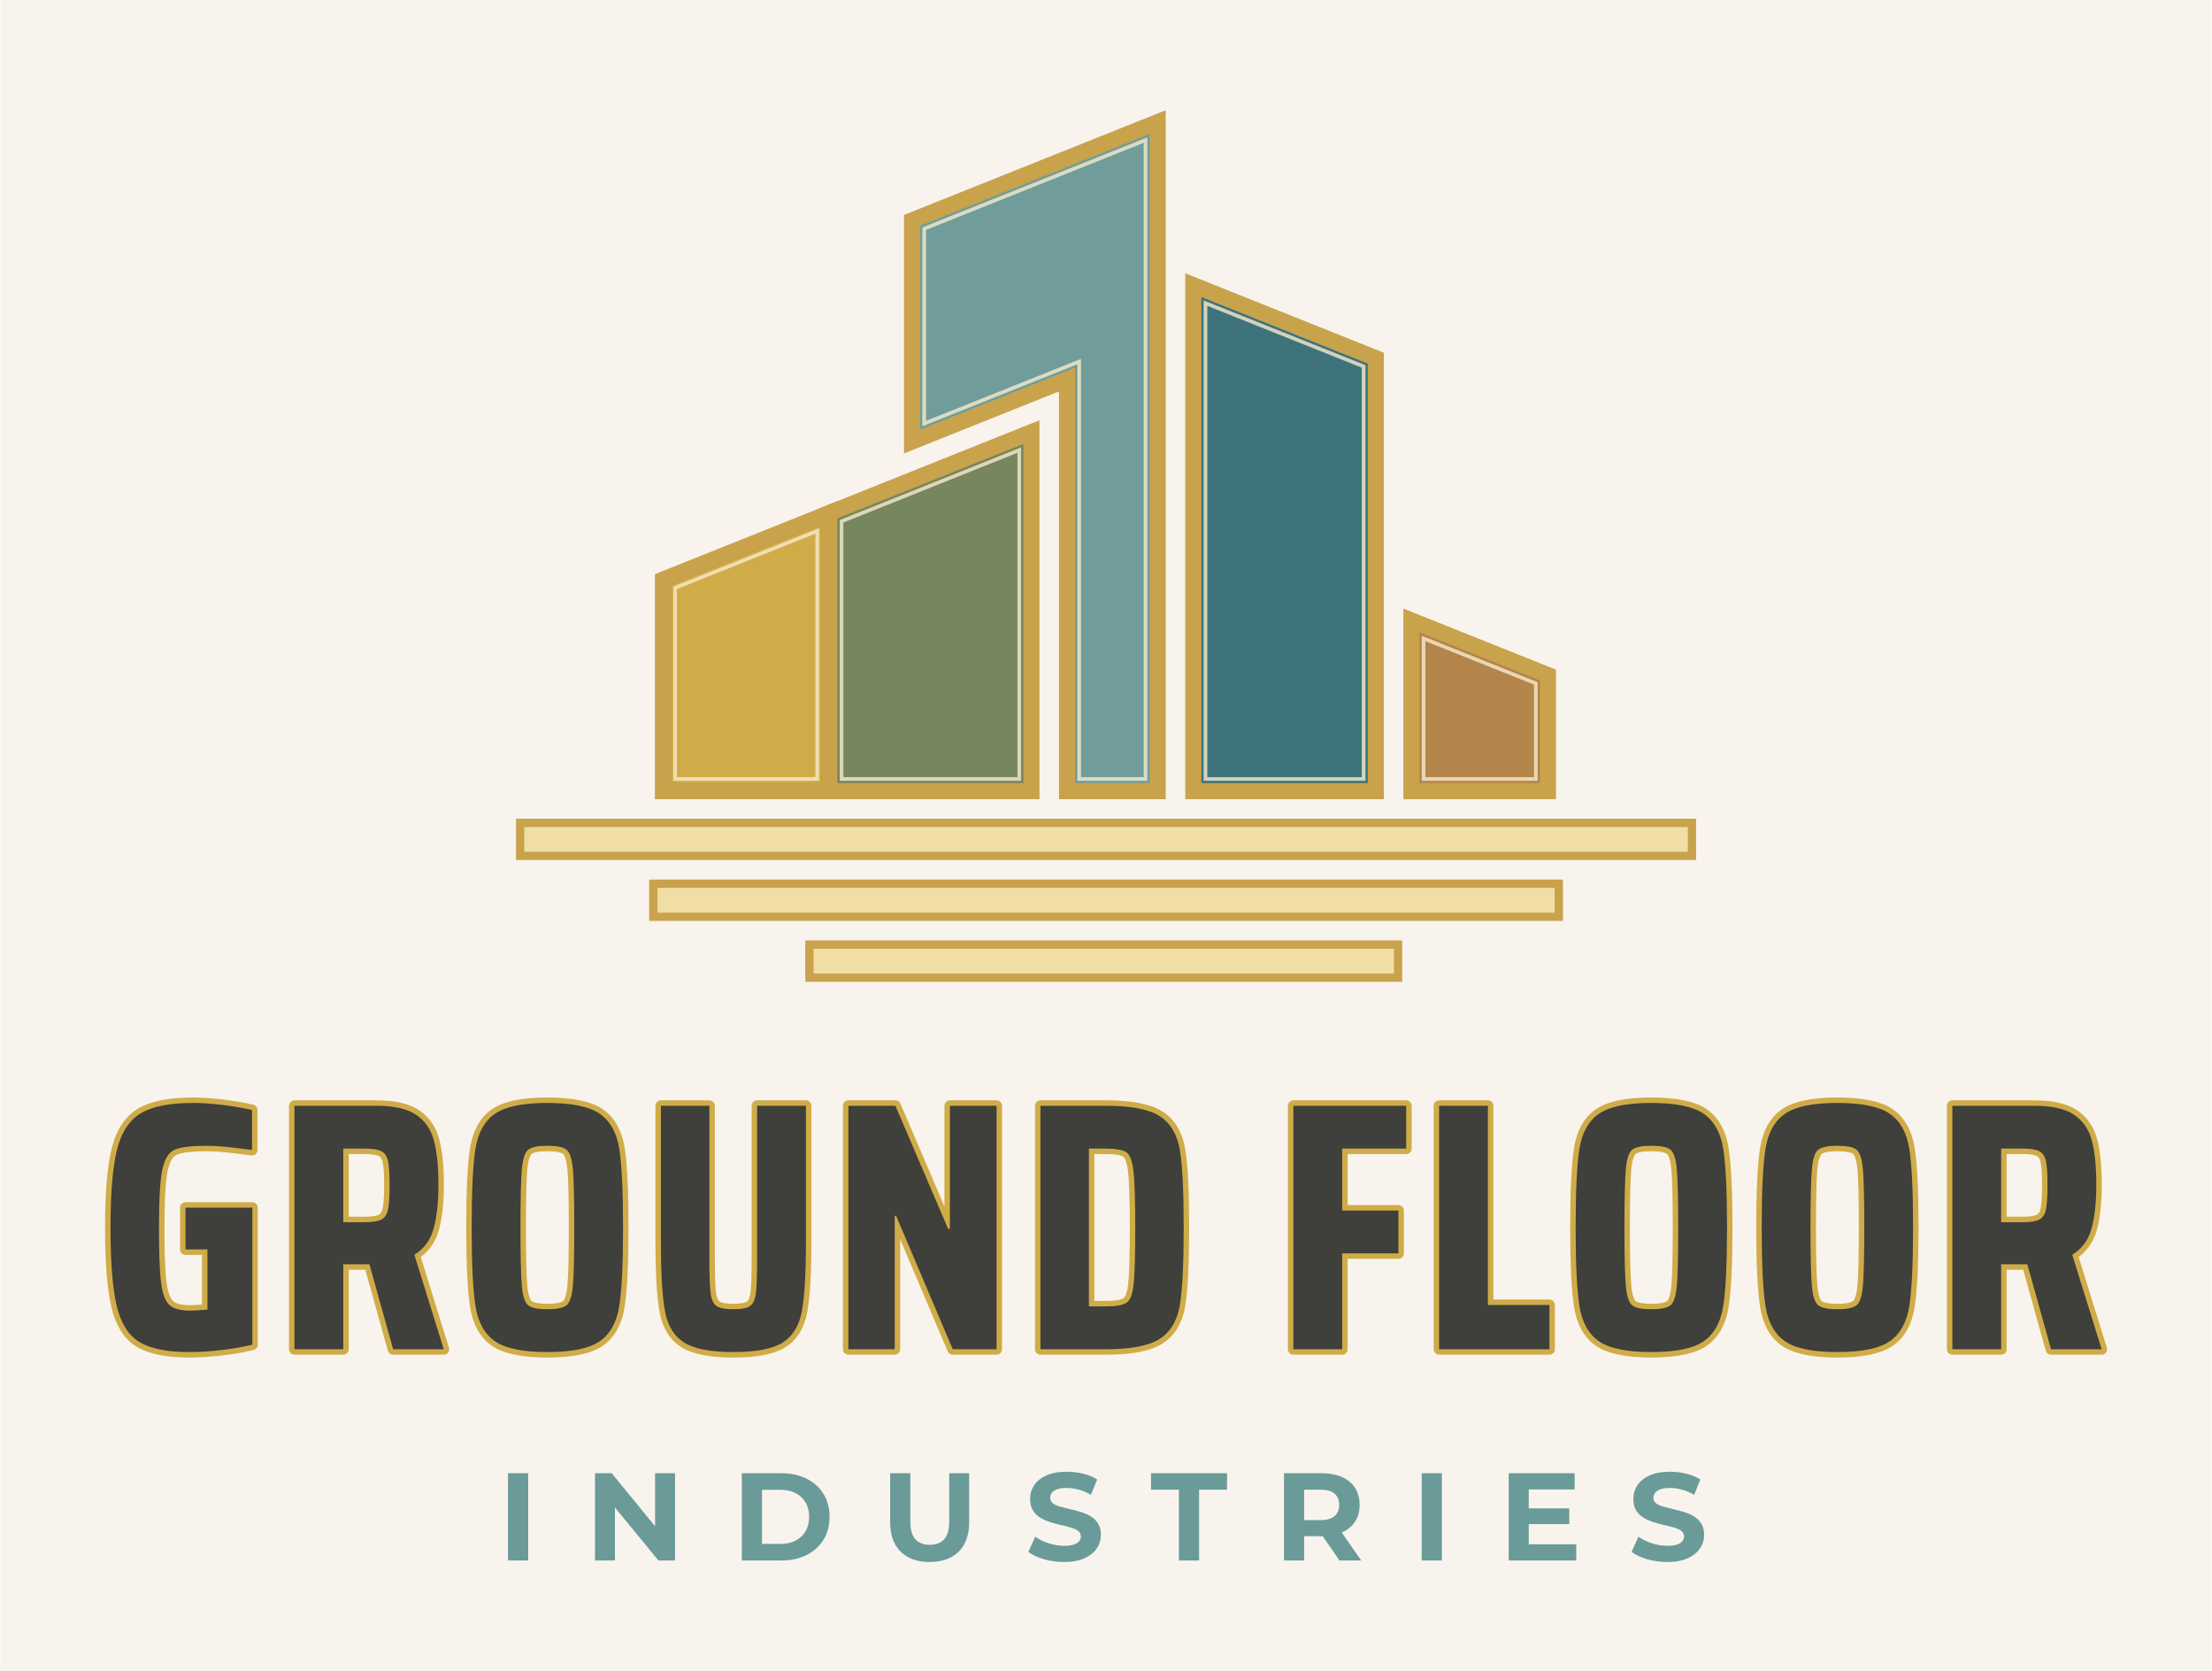
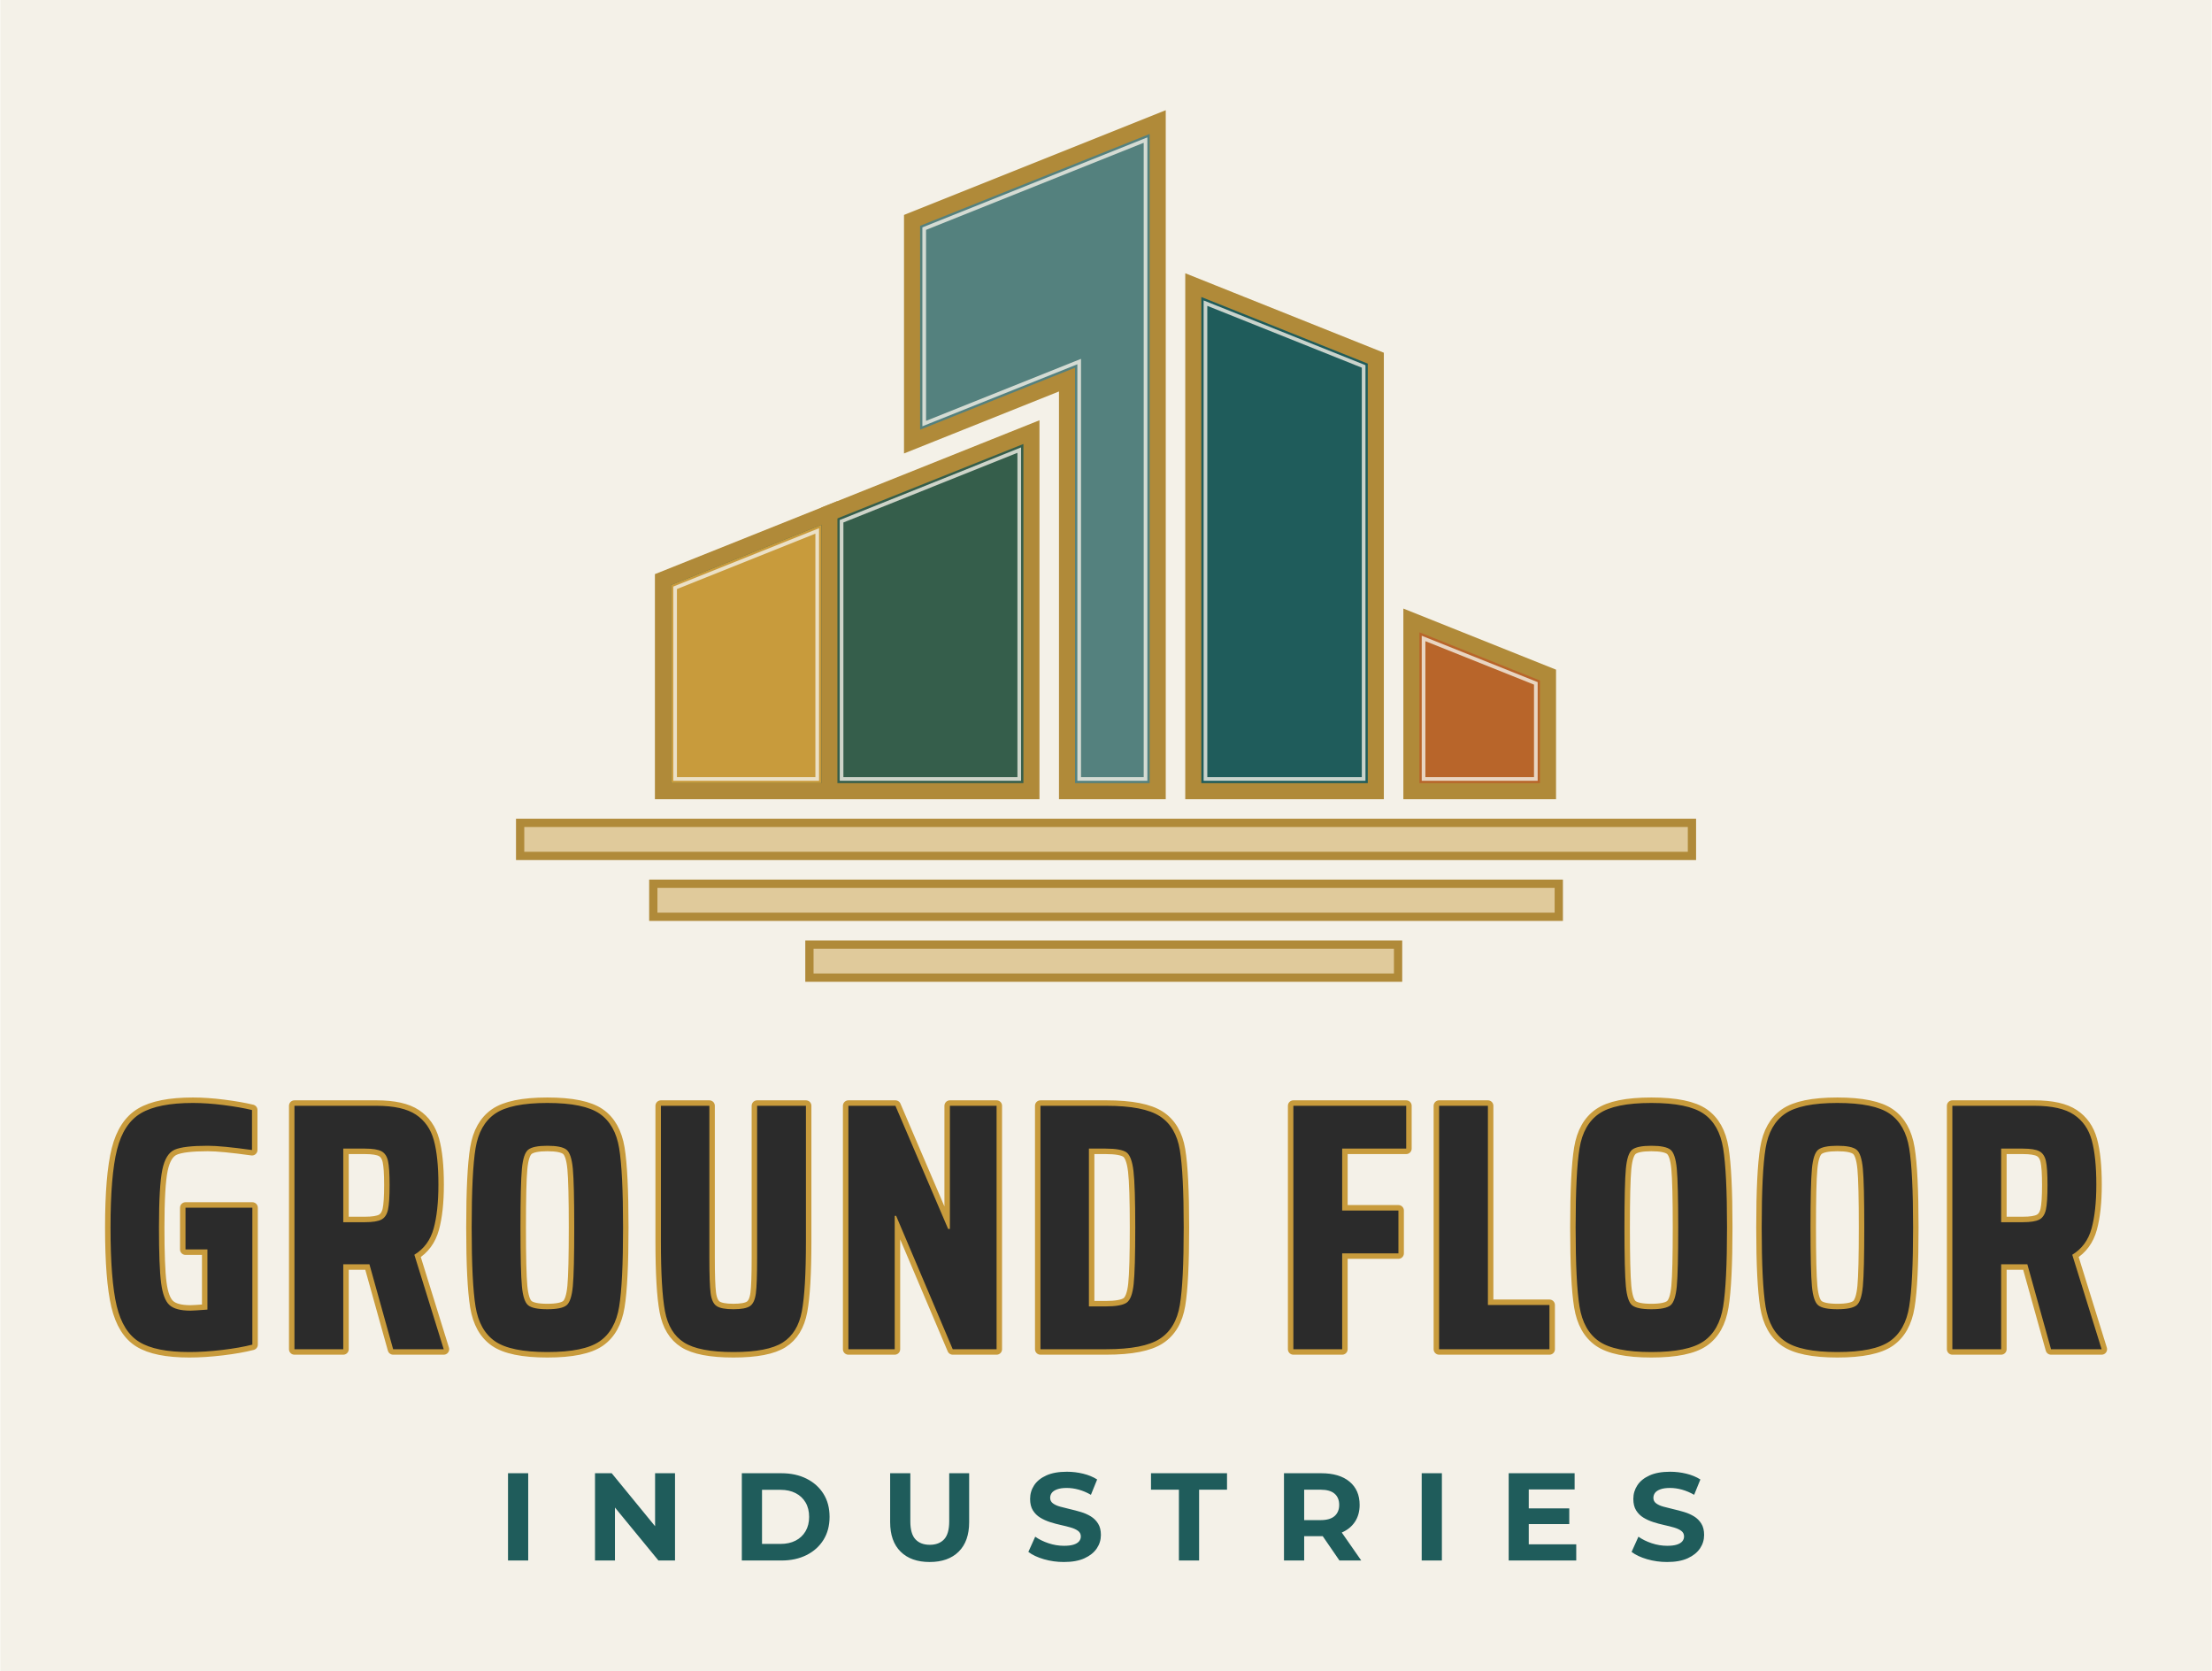
<svg xmlns="http://www.w3.org/2000/svg" viewBox="0 0 481.6 363.8" width="482" height="364" role="img" aria-label="Ground Floor Industries">
-   <rect width="100%" height="100%" fill="#F8F4ED" />
+   <rect width="100%" height="100%" fill="#F4F1E8" />
  <g transform="translate(112.31,24)">
-     <polygon points="86.25,23.98 86.25,72.14 120.00,58.64 120.00,148.25 139.75,148.25 139.75,2.58" fill="#709D9A" stroke="#C9A24C" stroke-width="3.5" stroke-linejoin="miter" />
-     <polygon points="88.90,25.78 88.90,68.22 122.65,54.72 122.65,145.60 137.10,145.60 137.10,6.50" fill="none" stroke="#F7EBCB" stroke-width="0.8" stroke-opacity="0.8" stroke-linejoin="miter" />
-     <polygon points="147.50,38.08 147.50,148.25 187.25,148.25 187.25,53.98" fill="#3F737B" stroke="#C9A24C" stroke-width="3.5" stroke-linejoin="miter" />
-     <polygon points="150.15,42.00 150.15,145.60 184.60,145.60 184.60,55.78" fill="none" stroke="#F7EBCB" stroke-width="0.8" stroke-opacity="0.8" stroke-linejoin="miter" />
-     <polygon points="195.00,111.08 195.00,148.25 224.75,148.25 224.75,122.98" fill="#B3854A" stroke="#C9A24C" stroke-width="3.5" stroke-linejoin="miter" />
-     <polygon points="197.65,115.00 197.65,145.60 222.10,145.60 222.10,124.78" fill="none" stroke="#F7EBCB" stroke-width="0.8" stroke-opacity="0.8" stroke-linejoin="miter" />
-     <polygon points="32.00,102.18 32.00,148.25 112.25,148.25 112.25,70.08" fill="#76865E" stroke="#C9A24C" stroke-width="3.5" stroke-linejoin="miter" />
-     <polygon points="33.75,103.37 33.75,146.50 66.50,146.50 66.50,90.27" fill="#D0AC48" />
-     <polygon points="66.50,86.50 66.50,150.00 70.00,150.00 70.00,85.10" fill="#C9A24C" />
-     <polygon points="34.65,103.98 34.65,145.60 65.60,145.60 65.60,91.60" fill="none" stroke="#F7EBCB" stroke-width="0.8" stroke-opacity="0.8" stroke-linejoin="miter" />
-     <polygon points="109.60,145.60 109.60,74.00 70.90,89.48 70.90,145.60" fill="none" stroke="#F7EBCB" stroke-width="0.8" stroke-opacity="0.8" stroke-linejoin="miter" />
-     <rect x="0.90" y="155.15" width="255.20" height="7.20" fill="#F1DEA6" stroke="#C9A24C" stroke-width="1.8" />
-     <rect x="29.90" y="168.40" width="197.20" height="7.20" fill="#F1DEA6" stroke="#C9A24C" stroke-width="1.8" />
-     <rect x="63.90" y="181.65" width="128.20" height="7.20" fill="#F1DEA6" stroke="#C9A24C" stroke-width="1.8" />
+     <polygon points="86.25,23.98 86.25,72.14 120.00,58.64 120.00,148.25 139.75,148.25 139.75,2.58" fill="#54817E" stroke="#B08A39" stroke-width="3.5" stroke-linejoin="miter" />
+     <polygon points="88.90,25.78 88.90,68.22 122.65,54.72 122.65,145.60 137.10,145.60 137.10,6.50" fill="none" stroke="#F4F1E8" stroke-width="0.8" stroke-opacity="0.8" stroke-linejoin="miter" />
+     <polygon points="147.50,38.08 147.50,148.25 187.25,148.25 187.25,53.98" fill="#1F5C5B" stroke="#B08A39" stroke-width="3.5" stroke-linejoin="miter" />
+     <polygon points="150.15,42.00 150.15,145.60 184.60,145.60 184.60,55.78" fill="none" stroke="#F4F1E8" stroke-width="0.8" stroke-opacity="0.8" stroke-linejoin="miter" />
+     <polygon points="195.00,111.08 195.00,148.25 224.75,148.25 224.75,122.98" fill="#B8652A" stroke="#B08A39" stroke-width="3.5" stroke-linejoin="miter" />
+     <polygon points="197.65,115.00 197.65,145.60 222.10,145.60 222.10,124.78" fill="none" stroke="#F4F1E8" stroke-width="0.8" stroke-opacity="0.8" stroke-linejoin="miter" />
+     <polygon points="32.00,102.18 32.00,148.25 112.25,148.25 112.25,70.08" fill="#355E4B" stroke="#B08A39" stroke-width="3.5" stroke-linejoin="miter" />
+     <polygon points="33.75,103.37 33.75,146.50 66.50,146.50 66.50,90.27" fill="#C89B3C" />
+     <polygon points="66.50,86.50 66.50,150.00 70.00,150.00 70.00,85.10" fill="#B08A39" />
+     <polygon points="34.65,103.98 34.65,145.60 65.60,145.60 65.60,91.60" fill="none" stroke="#F4F1E8" stroke-width="0.8" stroke-opacity="0.8" stroke-linejoin="miter" />
+     <polygon points="109.60,145.60 109.60,74.00 70.90,89.48 70.90,145.60" fill="none" stroke="#F4F1E8" stroke-width="0.8" stroke-opacity="0.8" stroke-linejoin="miter" />
+     <rect x="0.90" y="155.15" width="255.20" height="7.20" fill="#E0CA9B" stroke="#B08A39" stroke-width="1.8" />
+     <rect x="29.90" y="168.40" width="197.20" height="7.20" fill="#E0CA9B" stroke="#B08A39" stroke-width="1.8" />
+     <rect x="63.90" y="181.65" width="128.20" height="7.20" fill="#E0CA9B" stroke="#B08A39" stroke-width="1.8" />
  </g>
  <g transform="translate(24,24)">
-     <path d="M16.331 248.026V238.936H30.891V268.749Q28.195 269.442 24.343 269.904Q20.491 270.366 17.179 270.366Q9.86 270.366 6.278 268.171Q2.696 265.975 1.348 260.313Q0.0 254.651 0.0 243.25Q0.0 231.926 1.425 226.264Q2.85 220.602 6.625 218.368Q10.4 216.134 17.949 216.134Q21.031 216.134 24.651 216.596Q28.272 217.058 30.814 217.674V226.379Q24.189 225.455 21.185 225.455Q15.946 225.455 13.982 226.302Q12.017 227.15 11.286 230.655Q10.554 234.16 10.554 243.25Q10.554 251.724 11.016 255.306Q11.478 258.888 12.826 260.121Q14.174 261.353 17.41 261.353Q18.103 261.353 21.108 261.122V248.026Z M61.551 269.75 56.39 251.262H50.689V269.75H40.058V216.75H57.93Q63.631 216.75 66.52 218.676Q69.408 220.602 70.41 224.222Q71.411 227.843 71.411 233.929Q71.411 239.706 70.371 243.481Q69.331 247.256 66.173 249.182L72.567 269.75ZM60.781 234.006Q60.781 230.308 60.434 228.767Q60.087 227.227 59.009 226.649Q57.93 226.071 55.388 226.071H50.689V242.094H55.388Q57.93 242.094 59.009 241.517Q60.087 240.939 60.434 239.36Q60.781 237.781 60.781 234.006Z M78.653 243.25Q78.653 231.156 79.5 225.994Q80.347 220.833 83.737 218.483Q87.126 216.134 95.138 216.134Q103.15 216.134 106.539 218.483Q109.929 220.833 110.776 225.994Q111.624 231.156 111.624 243.25Q111.624 255.267 110.776 260.467Q109.929 265.667 106.539 268.017Q103.15 270.366 95.138 270.366Q87.126 270.366 83.737 268.017Q80.347 265.667 79.5 260.467Q78.653 255.267 78.653 243.25ZM100.993 243.25Q100.993 233.775 100.685 230.462Q100.376 227.15 99.298 226.302Q98.219 225.455 95.138 225.455Q92.057 225.455 90.978 226.302Q89.9 227.15 89.592 230.462Q89.283 233.775 89.283 243.25Q89.283 252.725 89.592 256.038Q89.9 259.35 90.978 260.198Q92.057 261.045 95.138 261.045Q98.219 261.045 99.298 260.198Q100.376 259.35 100.685 256.038Q100.993 252.725 100.993 243.25Z M151.451 216.75V246.254Q151.451 256.731 150.565 261.469Q149.679 266.206 146.405 268.286Q143.131 270.366 135.658 270.366Q128.186 270.366 124.912 268.286Q121.638 266.206 120.752 261.469Q119.866 256.731 119.866 246.254V216.75H130.42V249.798Q130.42 255.422 130.69 257.54Q130.959 259.658 131.999 260.352Q133.039 261.045 135.658 261.045Q138.278 261.045 139.279 260.352Q140.281 259.658 140.55 257.578Q140.82 255.499 140.82 249.798V216.75Z M183.42 269.75 171.094 240.708H170.786V269.75H160.695V216.75H170.94L182.419 243.558H182.804V216.75H192.972V269.75Z M202.525 216.75H216.853Q225.019 216.75 228.524 219.023Q232.029 221.295 232.876 226.341Q233.724 231.387 233.724 243.25Q233.724 255.113 232.876 260.159Q232.029 265.205 228.524 267.477Q225.019 269.75 216.853 269.75H202.525ZM216.699 260.429Q220.089 260.429 221.283 259.62Q222.477 258.811 222.823 255.576Q223.17 252.34 223.17 243.25Q223.17 234.237 222.785 230.963Q222.4 227.689 221.244 226.88Q220.089 226.071 216.699 226.071H213.078V260.429Z  M257.605 269.75V216.75H282.179V226.071H268.235V239.552H280.484V248.874H268.235V269.75Z M289.343 269.75V216.75H299.974V260.121H313.378V269.75Z M319.078 243.25Q319.078 231.156 319.926 225.994Q320.773 220.833 324.163 218.483Q327.552 216.134 335.564 216.134Q343.576 216.134 346.965 218.483Q350.355 220.833 351.202 225.994Q352.049 231.156 352.049 243.25Q352.049 255.267 351.202 260.467Q350.355 265.667 346.965 268.017Q343.576 270.366 335.564 270.366Q327.552 270.366 324.163 268.017Q320.773 265.667 319.926 260.467Q319.078 255.267 319.078 243.25ZM341.419 243.25Q341.419 233.775 341.11 230.462Q340.802 227.15 339.724 226.302Q338.645 225.455 335.564 225.455Q332.483 225.455 331.404 226.302Q330.326 227.15 330.017 230.462Q329.709 233.775 329.709 243.25Q329.709 252.725 330.017 256.038Q330.326 259.35 331.404 260.198Q332.483 261.045 335.564 261.045Q338.645 261.045 339.724 260.198Q340.802 259.35 341.11 256.038Q341.419 252.725 341.419 243.25Z M359.599 243.25Q359.599 231.156 360.446 225.994Q361.294 220.833 364.683 218.483Q368.073 216.134 376.084 216.134Q384.096 216.134 387.485 218.483Q390.875 220.833 391.722 225.994Q392.57 231.156 392.57 243.25Q392.57 255.267 391.722 260.467Q390.875 265.667 387.485 268.017Q384.096 270.366 376.084 270.366Q368.073 270.366 364.683 268.017Q361.294 265.667 360.446 260.467Q359.599 255.267 359.599 243.25ZM381.939 243.25Q381.939 233.775 381.631 230.462Q381.323 227.15 380.244 226.302Q379.166 225.455 376.084 225.455Q373.003 225.455 371.924 226.302Q370.846 227.15 370.538 230.462Q370.23 233.775 370.23 243.25Q370.23 252.725 370.538 256.038Q370.846 259.35 371.924 260.198Q373.003 261.045 376.084 261.045Q379.166 261.045 380.244 260.198Q381.323 259.35 381.631 256.038Q381.939 252.725 381.939 243.25Z M422.613 269.75 417.452 251.262H411.751V269.75H401.121V216.75H418.993Q424.693 216.75 427.582 218.676Q430.471 220.602 431.472 224.222Q432.474 227.843 432.474 233.929Q432.474 239.706 431.434 243.481Q430.394 247.256 427.235 249.182L433.629 269.75ZM421.843 234.006Q421.843 230.308 421.496 228.767Q421.15 227.227 420.071 226.649Q418.993 226.071 416.451 226.071H411.751V242.094H416.451Q418.993 242.094 420.071 241.517Q421.15 240.939 421.496 239.36Q421.843 237.781 421.843 234.006Z" fill="#3F3F3B" stroke="#D0AC48" stroke-width="2.38" stroke-linejoin="round" paint-order="stroke" />
-     <path d="M86.57 315.75V296.75H90.967V315.75Z M105.515 315.75V296.75H109.153L118.598 308.286V296.75H122.941V315.75H119.331L109.858 304.214V315.75Z M137.49 315.75V296.75H146.121Q149.215 296.75 151.577 297.931Q153.938 299.111 155.268 301.229Q156.598 303.346 156.598 306.25Q156.598 309.127 155.268 311.258Q153.938 313.389 151.577 314.569Q149.215 315.75 146.121 315.75ZM141.887 312.14H145.904Q147.804 312.14 149.202 311.421Q150.6 310.701 151.373 309.371Q152.147 308.041 152.147 306.25Q152.147 304.431 151.373 303.115Q150.6 301.799 149.202 301.079Q147.804 300.36 145.904 300.36H141.887Z M178.394 316.076Q174.35 316.076 172.07 313.823Q169.79 311.57 169.79 307.39V296.75H174.187V307.227Q174.187 309.941 175.3 311.136Q176.413 312.33 178.421 312.33Q180.43 312.33 181.543 311.136Q182.655 309.941 182.655 307.227V296.75H186.998V307.39Q186.998 311.57 184.718 313.823Q182.438 316.076 178.394 316.076Z M207.627 316.076Q205.347 316.076 203.257 315.465Q201.167 314.854 199.891 313.877L201.384 310.566Q202.605 311.434 204.275 311.991Q205.944 312.547 207.654 312.547Q208.957 312.547 209.758 312.289Q210.558 312.031 210.938 311.57Q211.318 311.109 211.318 310.511Q211.318 309.751 210.721 309.304Q210.124 308.856 209.147 308.571Q208.17 308.286 206.989 308.028Q205.808 307.77 204.628 307.39Q203.447 307.01 202.47 306.413Q201.493 305.816 200.882 304.839Q200.271 303.861 200.271 302.341Q200.271 300.713 201.153 299.369Q202.035 298.026 203.813 297.225Q205.591 296.424 208.278 296.424Q210.07 296.424 211.807 296.845Q213.544 297.266 214.874 298.107L213.517 301.446Q212.187 300.686 210.857 300.319Q209.527 299.953 208.251 299.953Q206.975 299.953 206.161 300.251Q205.347 300.55 204.994 301.025Q204.641 301.5 204.641 302.124Q204.641 302.857 205.238 303.305Q205.835 303.753 206.813 304.024Q207.79 304.296 208.97 304.567Q210.151 304.839 211.332 305.191Q212.513 305.544 213.49 306.141Q214.467 306.739 215.078 307.716Q215.688 308.693 215.688 310.186Q215.688 311.787 214.793 313.117Q213.897 314.447 212.119 315.261Q210.341 316.076 207.627 316.076Z M232.68 315.75V300.333H226.6V296.75H243.157V300.333H237.077V315.75Z M255.561 315.75V296.75H263.677Q267.64 296.75 269.838 298.582Q272.037 300.414 272.037 303.644Q272.037 305.761 271.033 307.295Q270.028 308.829 268.183 309.643Q268.155 309.643 268.155 309.67L272.39 315.75H267.64L264.003 310.457Q263.894 310.457 263.785 310.457H259.958V315.75ZM259.958 306.956H263.541Q265.577 306.956 266.581 306.074Q267.585 305.191 267.585 303.644Q267.585 302.07 266.581 301.201Q265.577 300.333 263.541 300.333H259.958Z M285.554 315.75V296.75H289.951V315.75Z M304.5 315.75V296.75H318.858V300.279H308.87V304.404H317.691V307.824H308.87V312.221H319.211V315.75Z M338.998 316.076Q336.718 316.076 334.628 315.465Q332.538 314.854 331.263 313.877L332.755 310.566Q333.977 311.434 335.646 311.991Q337.315 312.547 339.025 312.547Q340.328 312.547 341.129 312.289Q341.93 312.031 342.31 311.57Q342.69 311.109 342.69 310.511Q342.69 309.751 342.093 309.304Q341.495 308.856 340.518 308.571Q339.541 308.286 338.36 308.028Q337.18 307.77 335.999 307.39Q334.818 307.01 333.841 306.413Q332.864 305.816 332.253 304.839Q331.643 303.861 331.643 302.341Q331.643 300.713 332.525 299.369Q333.407 298.026 335.185 297.225Q336.963 296.424 339.65 296.424Q341.441 296.424 343.178 296.845Q344.915 297.266 346.245 298.107L344.888 301.446Q343.558 300.686 342.228 300.319Q340.898 299.953 339.623 299.953Q338.347 299.953 337.533 300.251Q336.718 300.55 336.365 301.025Q336.013 301.5 336.013 302.124Q336.013 302.857 336.61 303.305Q337.207 303.753 338.184 304.024Q339.161 304.296 340.342 304.567Q341.523 304.839 342.703 305.191Q343.884 305.544 344.861 306.141Q345.838 306.739 346.449 307.716Q347.06 308.693 347.06 310.186Q347.06 311.787 346.164 313.117Q345.268 314.447 343.49 315.261Q341.713 316.076 338.998 316.076Z" fill="#6A9B98" />
+     <path d="M16.331 248.026V238.936H30.891V268.749Q28.195 269.442 24.343 269.904Q20.491 270.366 17.179 270.366Q9.86 270.366 6.278 268.171Q2.696 265.975 1.348 260.313Q0.0 254.651 0.0 243.25Q0.0 231.926 1.425 226.264Q2.85 220.602 6.625 218.368Q10.4 216.134 17.949 216.134Q21.031 216.134 24.651 216.596Q28.272 217.058 30.814 217.674V226.379Q24.189 225.455 21.185 225.455Q15.946 225.455 13.982 226.302Q12.017 227.15 11.286 230.655Q10.554 234.16 10.554 243.25Q10.554 251.724 11.016 255.306Q11.478 258.888 12.826 260.121Q14.174 261.353 17.41 261.353Q18.103 261.353 21.108 261.122V248.026Z M61.551 269.75 56.39 251.262H50.689V269.75H40.058V216.75H57.93Q63.631 216.75 66.52 218.676Q69.408 220.602 70.41 224.222Q71.411 227.843 71.411 233.929Q71.411 239.706 70.371 243.481Q69.331 247.256 66.173 249.182L72.567 269.75ZM60.781 234.006Q60.781 230.308 60.434 228.767Q60.087 227.227 59.009 226.649Q57.93 226.071 55.388 226.071H50.689V242.094H55.388Q57.93 242.094 59.009 241.517Q60.087 240.939 60.434 239.36Q60.781 237.781 60.781 234.006Z M78.653 243.25Q78.653 231.156 79.5 225.994Q80.347 220.833 83.737 218.483Q87.126 216.134 95.138 216.134Q103.15 216.134 106.539 218.483Q109.929 220.833 110.776 225.994Q111.624 231.156 111.624 243.25Q111.624 255.267 110.776 260.467Q109.929 265.667 106.539 268.017Q103.15 270.366 95.138 270.366Q87.126 270.366 83.737 268.017Q80.347 265.667 79.5 260.467Q78.653 255.267 78.653 243.25ZM100.993 243.25Q100.993 233.775 100.685 230.462Q100.376 227.15 99.298 226.302Q98.219 225.455 95.138 225.455Q92.057 225.455 90.978 226.302Q89.9 227.15 89.592 230.462Q89.283 233.775 89.283 243.25Q89.283 252.725 89.592 256.038Q89.9 259.35 90.978 260.198Q92.057 261.045 95.138 261.045Q98.219 261.045 99.298 260.198Q100.376 259.35 100.685 256.038Q100.993 252.725 100.993 243.25Z M151.451 216.75V246.254Q151.451 256.731 150.565 261.469Q149.679 266.206 146.405 268.286Q143.131 270.366 135.658 270.366Q128.186 270.366 124.912 268.286Q121.638 266.206 120.752 261.469Q119.866 256.731 119.866 246.254V216.75H130.42V249.798Q130.42 255.422 130.69 257.54Q130.959 259.658 131.999 260.352Q133.039 261.045 135.658 261.045Q138.278 261.045 139.279 260.352Q140.281 259.658 140.55 257.578Q140.82 255.499 140.82 249.798V216.75Z M183.42 269.75 171.094 240.708H170.786V269.75H160.695V216.75H170.94L182.419 243.558H182.804V216.75H192.972V269.75Z M202.525 216.75H216.853Q225.019 216.75 228.524 219.023Q232.029 221.295 232.876 226.341Q233.724 231.387 233.724 243.25Q233.724 255.113 232.876 260.159Q232.029 265.205 228.524 267.477Q225.019 269.75 216.853 269.75H202.525ZM216.699 260.429Q220.089 260.429 221.283 259.62Q222.477 258.811 222.823 255.576Q223.17 252.34 223.17 243.25Q223.17 234.237 222.785 230.963Q222.4 227.689 221.244 226.88Q220.089 226.071 216.699 226.071H213.078V260.429Z  M257.605 269.75V216.75H282.179V226.071H268.235V239.552H280.484V248.874H268.235V269.75Z M289.343 269.75V216.75H299.974V260.121H313.378V269.75Z M319.078 243.25Q319.078 231.156 319.926 225.994Q320.773 220.833 324.163 218.483Q327.552 216.134 335.564 216.134Q343.576 216.134 346.965 218.483Q350.355 220.833 351.202 225.994Q352.049 231.156 352.049 243.25Q352.049 255.267 351.202 260.467Q350.355 265.667 346.965 268.017Q343.576 270.366 335.564 270.366Q327.552 270.366 324.163 268.017Q320.773 265.667 319.926 260.467Q319.078 255.267 319.078 243.25ZM341.419 243.25Q341.419 233.775 341.11 230.462Q340.802 227.15 339.724 226.302Q338.645 225.455 335.564 225.455Q332.483 225.455 331.404 226.302Q330.326 227.15 330.017 230.462Q329.709 233.775 329.709 243.25Q329.709 252.725 330.017 256.038Q330.326 259.35 331.404 260.198Q332.483 261.045 335.564 261.045Q338.645 261.045 339.724 260.198Q340.802 259.35 341.11 256.038Q341.419 252.725 341.419 243.25Z M359.599 243.25Q359.599 231.156 360.446 225.994Q361.294 220.833 364.683 218.483Q368.073 216.134 376.084 216.134Q384.096 216.134 387.485 218.483Q390.875 220.833 391.722 225.994Q392.57 231.156 392.57 243.25Q392.57 255.267 391.722 260.467Q390.875 265.667 387.485 268.017Q384.096 270.366 376.084 270.366Q368.073 270.366 364.683 268.017Q361.294 265.667 360.446 260.467Q359.599 255.267 359.599 243.25ZM381.939 243.25Q381.939 233.775 381.631 230.462Q381.323 227.15 380.244 226.302Q379.166 225.455 376.084 225.455Q373.003 225.455 371.924 226.302Q370.846 227.15 370.538 230.462Q370.23 233.775 370.23 243.25Q370.23 252.725 370.538 256.038Q370.846 259.35 371.924 260.198Q373.003 261.045 376.084 261.045Q379.166 261.045 380.244 260.198Q381.323 259.35 381.631 256.038Q381.939 252.725 381.939 243.25Z M422.613 269.75 417.452 251.262H411.751V269.75H401.121V216.75H418.993Q424.693 216.75 427.582 218.676Q430.471 220.602 431.472 224.222Q432.474 227.843 432.474 233.929Q432.474 239.706 431.434 243.481Q430.394 247.256 427.235 249.182L433.629 269.75ZM421.843 234.006Q421.843 230.308 421.496 228.767Q421.15 227.227 420.071 226.649Q418.993 226.071 416.451 226.071H411.751V242.094H416.451Q418.993 242.094 420.071 241.517Q421.15 240.939 421.496 239.36Q421.843 237.781 421.843 234.006Z" fill="#2B2B2B" stroke="#C89B3C" stroke-width="2.38" stroke-linejoin="round" paint-order="stroke" />
+     <path d="M86.57 315.75V296.75H90.967V315.75Z M105.515 315.75V296.75H109.153L118.598 308.286V296.75H122.941V315.75H119.331L109.858 304.214V315.75Z M137.49 315.75V296.75H146.121Q149.215 296.75 151.577 297.931Q153.938 299.111 155.268 301.229Q156.598 303.346 156.598 306.25Q156.598 309.127 155.268 311.258Q153.938 313.389 151.577 314.569Q149.215 315.75 146.121 315.75ZM141.887 312.14H145.904Q147.804 312.14 149.202 311.421Q150.6 310.701 151.373 309.371Q152.147 308.041 152.147 306.25Q152.147 304.431 151.373 303.115Q150.6 301.799 149.202 301.079Q147.804 300.36 145.904 300.36H141.887Z M178.394 316.076Q174.35 316.076 172.07 313.823Q169.79 311.57 169.79 307.39V296.75H174.187V307.227Q174.187 309.941 175.3 311.136Q176.413 312.33 178.421 312.33Q180.43 312.33 181.543 311.136Q182.655 309.941 182.655 307.227V296.75H186.998V307.39Q186.998 311.57 184.718 313.823Q182.438 316.076 178.394 316.076Z M207.627 316.076Q205.347 316.076 203.257 315.465Q201.167 314.854 199.891 313.877L201.384 310.566Q202.605 311.434 204.275 311.991Q205.944 312.547 207.654 312.547Q208.957 312.547 209.758 312.289Q210.558 312.031 210.938 311.57Q211.318 311.109 211.318 310.511Q211.318 309.751 210.721 309.304Q210.124 308.856 209.147 308.571Q208.17 308.286 206.989 308.028Q205.808 307.77 204.628 307.39Q203.447 307.01 202.47 306.413Q201.493 305.816 200.882 304.839Q200.271 303.861 200.271 302.341Q200.271 300.713 201.153 299.369Q202.035 298.026 203.813 297.225Q205.591 296.424 208.278 296.424Q210.07 296.424 211.807 296.845Q213.544 297.266 214.874 298.107L213.517 301.446Q212.187 300.686 210.857 300.319Q209.527 299.953 208.251 299.953Q206.975 299.953 206.161 300.251Q205.347 300.55 204.994 301.025Q204.641 301.5 204.641 302.124Q204.641 302.857 205.238 303.305Q205.835 303.753 206.813 304.024Q207.79 304.296 208.97 304.567Q210.151 304.839 211.332 305.191Q212.513 305.544 213.49 306.141Q214.467 306.739 215.078 307.716Q215.688 308.693 215.688 310.186Q215.688 311.787 214.793 313.117Q213.897 314.447 212.119 315.261Q210.341 316.076 207.627 316.076Z M232.68 315.75V300.333H226.6V296.75H243.157V300.333H237.077V315.75Z M255.561 315.75V296.75H263.677Q267.64 296.75 269.838 298.582Q272.037 300.414 272.037 303.644Q272.037 305.761 271.033 307.295Q270.028 308.829 268.183 309.643Q268.155 309.643 268.155 309.67L272.39 315.75H267.64L264.003 310.457Q263.894 310.457 263.785 310.457H259.958V315.75ZM259.958 306.956H263.541Q265.577 306.956 266.581 306.074Q267.585 305.191 267.585 303.644Q267.585 302.07 266.581 301.201Q265.577 300.333 263.541 300.333H259.958Z M285.554 315.75V296.75H289.951V315.75Z M304.5 315.75V296.75H318.858V300.279H308.87V304.404H317.691V307.824H308.87V312.221H319.211V315.75Z M338.998 316.076Q336.718 316.076 334.628 315.465Q332.538 314.854 331.263 313.877L332.755 310.566Q333.977 311.434 335.646 311.991Q337.315 312.547 339.025 312.547Q340.328 312.547 341.129 312.289Q341.93 312.031 342.31 311.57Q342.69 311.109 342.69 310.511Q342.69 309.751 342.093 309.304Q341.495 308.856 340.518 308.571Q339.541 308.286 338.36 308.028Q337.18 307.77 335.999 307.39Q334.818 307.01 333.841 306.413Q332.864 305.816 332.253 304.839Q331.643 303.861 331.643 302.341Q331.643 300.713 332.525 299.369Q333.407 298.026 335.185 297.225Q336.963 296.424 339.65 296.424Q341.441 296.424 343.178 296.845Q344.915 297.266 346.245 298.107L344.888 301.446Q343.558 300.686 342.228 300.319Q340.898 299.953 339.623 299.953Q338.347 299.953 337.533 300.251Q336.718 300.55 336.365 301.025Q336.013 301.5 336.013 302.124Q336.013 302.857 336.61 303.305Q337.207 303.753 338.184 304.024Q339.161 304.296 340.342 304.567Q341.523 304.839 342.703 305.191Q343.884 305.544 344.861 306.141Q345.838 306.739 346.449 307.716Q347.06 308.693 347.06 310.186Q347.06 311.787 346.164 313.117Q345.268 314.447 343.49 315.261Q341.713 316.076 338.998 316.076Z" fill="#1F5C5B" />
  </g>
</svg>
